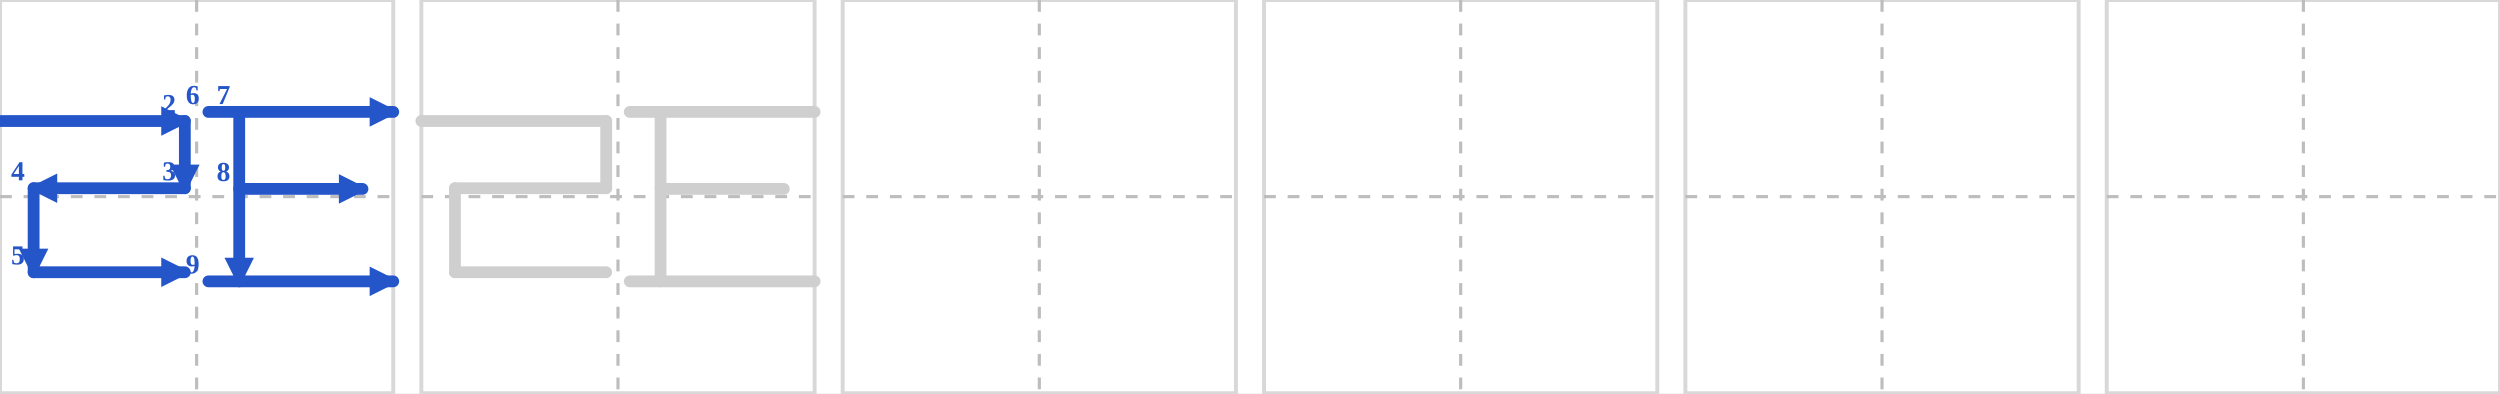
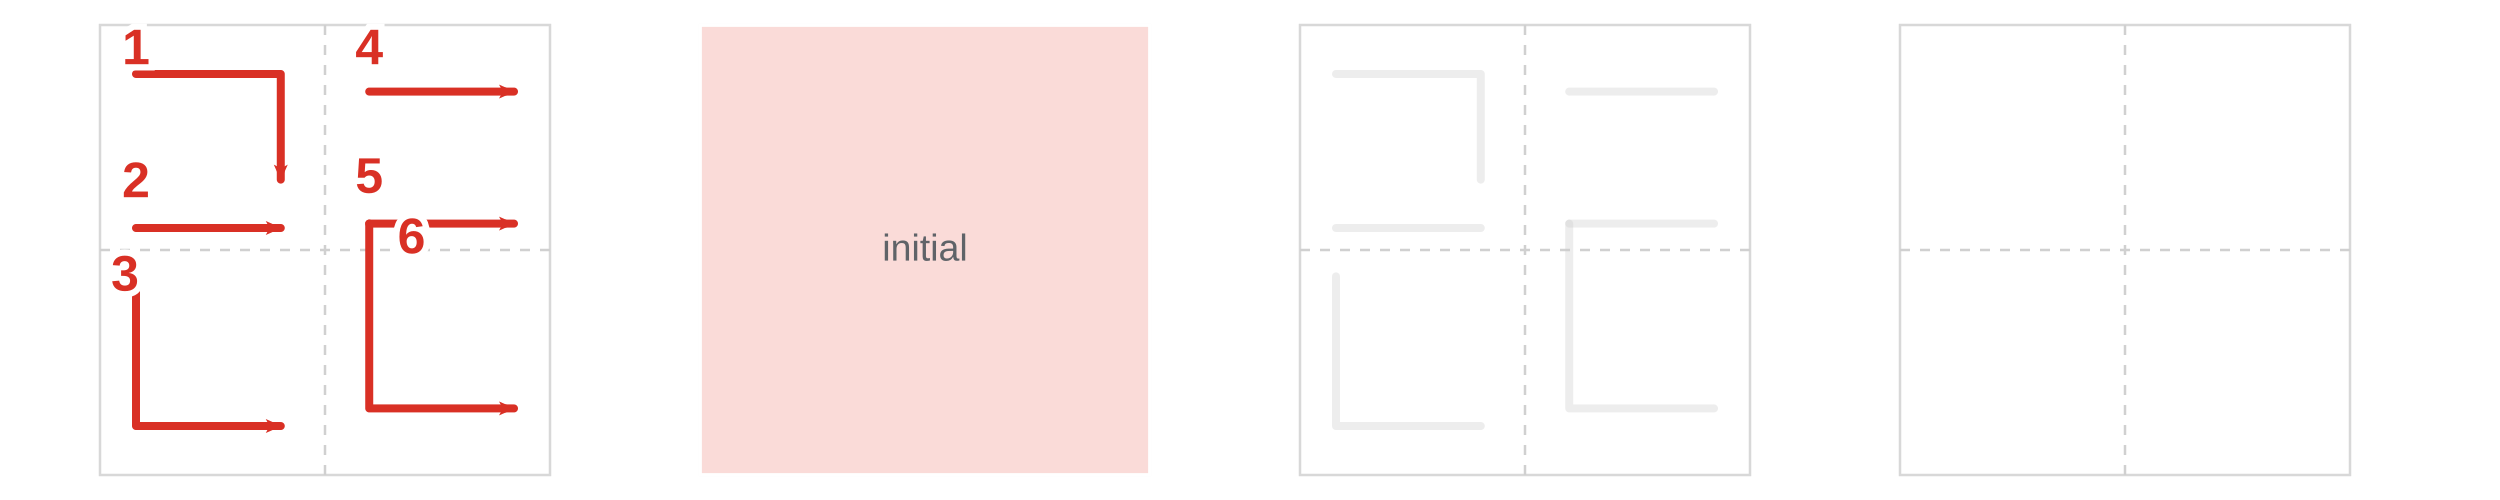
- <svg xmlns="http://www.w3.org/2000/svg" width="890" height="140" viewBox="0 0 890 140">
-   <rect x="0" y="0" width="890" height="140" fill="#ffffff" />
+ <svg xmlns="http://www.w3.org/2000/svg" width="1000" height="200" viewBox="0 0 1000 200">
+   <rect x="0" y="0" width="1000" height="200" fill="#ffffff" />
  <defs>
-     <marker id="arrow-I" viewBox="0 0 10 10" refX="8" refY="5" markerWidth="2.5" markerHeight="2.5" orient="auto-start-reverse">
-       <path d="M0,0 L10,5 L0,10 z" fill="#c0392b" />
+     <marker id="arrow-init" viewBox="0 0 7 7" refX="6" refY="3.5" markerWidth="7" markerHeight="7" markerUnits="userSpaceOnUse" orient="auto">
+       <path d="M0,0.7 L6.3,3.5 L0,6.3 L1.5,3.5 z" fill="#D93025" />
    </marker>
-     <marker id="arrow-M" viewBox="0 0 10 10" refX="8" refY="5" markerWidth="2.5" markerHeight="2.5" orient="auto-start-reverse">
-       <path d="M0,0 L10,5 L0,10 z" fill="#2456c9" />
+     <marker id="arrow-med" viewBox="0 0 7 7" refX="6" refY="3.5" markerWidth="7" markerHeight="7" markerUnits="userSpaceOnUse" orient="auto">
+       <path d="M0,0.7 L6.3,3.5 L0,6.3 L1.5,3.5 z" fill="#1A73E8" />
    </marker>
-     <marker id="arrow-F" viewBox="0 0 10 10" refX="8" refY="5" markerWidth="2.5" markerHeight="2.5" orient="auto-start-reverse">
-       <path d="M0,0 L10,5 L0,10 z" fill="#1a8f5e" />
+     <marker id="arrow-fin" viewBox="0 0 7 7" refX="6" refY="3.5" markerWidth="7" markerHeight="7" markerUnits="userSpaceOnUse" orient="auto">
+       <path d="M0,0.7 L6.3,3.5 L0,6.3 L1.5,3.5 z" fill="#1E8E3E" />
    </marker>
  </defs>
-   <g transform="translate(0,0) scale(1.4)">
-     <g>
-       <rect x="0" y="0" width="100" height="100" fill="#ffffff" stroke="#d8d8d8" stroke-width="1" />
-       <line x1="50.0" y1="0" x2="50.0" y2="100" stroke="#bdbdbd" stroke-width="0.8" stroke-dasharray="3,3" />
-       <line x1="0" y1="50.0" x2="100" y2="50.0" stroke="#bdbdbd" stroke-width="0.8" stroke-dasharray="3,3" />
-       <path d="M 0.00 30.77 L 47.00 30.77" fill="none" stroke="#2456c9" stroke-width="3" stroke-linecap="round" marker-end="url(#arrow-M)" />
-       <text x="-4.00" y="28.77" font-size="7" font-weight="700" text-anchor="middle" fill="#2456c9">1</text>
-       <path d="M 47.00 30.77 L 47.00 47.86" fill="none" stroke="#2456c9" stroke-width="3" stroke-linecap="round" marker-end="url(#arrow-M)" />
-       <text x="43.00" y="28.77" font-size="7" font-weight="700" text-anchor="middle" fill="#2456c9">2</text>
-       <path d="M 47.00 47.86 L 8.55 47.86" fill="none" stroke="#2456c9" stroke-width="3" stroke-linecap="round" marker-end="url(#arrow-M)" />
-       <text x="43.00" y="45.86" font-size="7" font-weight="700" text-anchor="middle" fill="#2456c9">3</text>
-       <path d="M 8.55 47.86 L 8.55 69.23" fill="none" stroke="#2456c9" stroke-width="3" stroke-linecap="round" marker-end="url(#arrow-M)" />
-       <text x="4.55" y="45.86" font-size="7" font-weight="700" text-anchor="middle" fill="#2456c9">4</text>
-       <path d="M 8.55 69.23 L 47.00 69.23" fill="none" stroke="#2456c9" stroke-width="3" stroke-linecap="round" marker-end="url(#arrow-M)" />
-       <text x="4.55" y="67.23" font-size="7" font-weight="700" text-anchor="middle" fill="#2456c9">5</text>
-       <path d="M 53.00 28.46 L 100.00 28.46" fill="none" stroke="#2456c9" stroke-width="3" stroke-linecap="round" marker-end="url(#arrow-M)" />
-       <text x="49.00" y="26.46" font-size="7" font-weight="700" text-anchor="middle" fill="#2456c9">6</text>
-       <path d="M 60.83 28.46 L 60.83 71.54" fill="none" stroke="#2456c9" stroke-width="3" stroke-linecap="round" marker-end="url(#arrow-M)" />
-       <text x="56.83" y="26.46" font-size="7" font-weight="700" text-anchor="middle" fill="#2456c9">7</text>
-       <path d="M 60.83 48.04 L 92.17 48.04" fill="none" stroke="#2456c9" stroke-width="3" stroke-linecap="round" marker-end="url(#arrow-M)" />
-       <text x="56.83" y="46.04" font-size="7" font-weight="700" text-anchor="middle" fill="#2456c9">8</text>
-       <path d="M 53.00 71.54 L 100.00 71.54" fill="none" stroke="#2456c9" stroke-width="3" stroke-linecap="round" marker-end="url(#arrow-M)" />
-       <text x="49.00" y="69.54" font-size="7" font-weight="700" text-anchor="middle" fill="#2456c9">9</text>
-     </g>
-   </g>
-   <g transform="translate(150,0) scale(1.4)">
-     <rect x="0" y="0" width="100" height="100" fill="#ffffff" stroke="#d8d8d8" stroke-width="1" />
-     <line x1="50" y1="0" x2="50" y2="100" stroke="#bdbdbd" stroke-width="0.8" stroke-dasharray="3,3" />
-     <line x1="0" y1="50" x2="100" y2="50" stroke="#bdbdbd" stroke-width="0.8" stroke-dasharray="3,3" />
-     <path d="M 0.00 30.77 L 47.00 30.77" fill="none" stroke="#cfcfcf" stroke-width="3" stroke-linecap="round" />
-     <path d="M 47.00 30.77 L 47.00 47.86" fill="none" stroke="#cfcfcf" stroke-width="3" stroke-linecap="round" />
-     <path d="M 47.00 47.86 L 8.55 47.86" fill="none" stroke="#cfcfcf" stroke-width="3" stroke-linecap="round" />
-     <path d="M 8.55 47.86 L 8.55 69.23" fill="none" stroke="#cfcfcf" stroke-width="3" stroke-linecap="round" />
-     <path d="M 8.55 69.23 L 47.00 69.23" fill="none" stroke="#cfcfcf" stroke-width="3" stroke-linecap="round" />
-     <path d="M 53.00 28.46 L 100.00 28.46" fill="none" stroke="#cfcfcf" stroke-width="3" stroke-linecap="round" />
-     <path d="M 60.83 28.46 L 60.83 71.54" fill="none" stroke="#cfcfcf" stroke-width="3" stroke-linecap="round" />
-     <path d="M 60.83 48.04 L 92.17 48.04" fill="none" stroke="#cfcfcf" stroke-width="3" stroke-linecap="round" />
-     <path d="M 53.00 71.54 L 100.00 71.54" fill="none" stroke="#cfcfcf" stroke-width="3" stroke-linecap="round" />
-   </g>
-   <g transform="translate(300,0) scale(1.4)">
-     <rect x="0" y="0" width="100" height="100" fill="#ffffff" stroke="#d8d8d8" stroke-width="1" />
-     <line x1="50" y1="0" x2="50" y2="100" stroke="#bdbdbd" stroke-width="0.8" stroke-dasharray="3,3" />
-     <line x1="0" y1="50" x2="100" y2="50" stroke="#bdbdbd" stroke-width="0.8" stroke-dasharray="3,3" />
-   </g>
-   <g transform="translate(450,0) scale(1.4)">
-     <rect x="0" y="0" width="100" height="100" fill="#ffffff" stroke="#d8d8d8" stroke-width="1" />
-     <line x1="50" y1="0" x2="50" y2="100" stroke="#bdbdbd" stroke-width="0.8" stroke-dasharray="3,3" />
-     <line x1="0" y1="50" x2="100" y2="50" stroke="#bdbdbd" stroke-width="0.8" stroke-dasharray="3,3" />
-   </g>
-   <g transform="translate(600,0) scale(1.4)">
-     <rect x="0" y="0" width="100" height="100" fill="#ffffff" stroke="#d8d8d8" stroke-width="1" />
-     <line x1="50" y1="0" x2="50" y2="100" stroke="#bdbdbd" stroke-width="0.8" stroke-dasharray="3,3" />
-     <line x1="0" y1="50" x2="100" y2="50" stroke="#bdbdbd" stroke-width="0.8" stroke-dasharray="3,3" />
-   </g>
-   <g transform="translate(750,0) scale(1.4)">
-     <rect x="0" y="0" width="100" height="100" fill="#ffffff" stroke="#d8d8d8" stroke-width="1" />
-     <line x1="50" y1="0" x2="50" y2="100" stroke="#bdbdbd" stroke-width="0.8" stroke-dasharray="3,3" />
-     <line x1="0" y1="50" x2="100" y2="50" stroke="#bdbdbd" stroke-width="0.8" stroke-dasharray="3,3" />
-   </g>
+   <rect x="40" y="10" width="180" height="180" fill="#ffffff" stroke="#d8d8d8" stroke-width="1" />
+   <line x1="130.0" y1="10" x2="130.0" y2="190" stroke="#d0d0d0" stroke-width="1" stroke-dasharray="4,4" />
+   <line x1="40" y1="100.0" x2="220" y2="100.0" stroke="#d0d0d0" stroke-width="1" stroke-dasharray="4,4" />
+   <path d="M 54.40 29.59 L 112.31 29.59 L 112.31 71.84" fill="none" stroke="#D93025" stroke-width="3.2" stroke-linecap="round" stroke-linejoin="round" opacity="1.0" marker-end="url(#arrow-init)" />
+   <text x="54.40" y="20.00" font-family="Arial, sans-serif" font-size="20" font-weight="700" text-anchor="middle" dominant-baseline="middle" paint-order="stroke fill" stroke="#FFFFFF" stroke-width="5" fill="#D93025">1</text>
+   <path d="M 54.40 91.20 L 112.31 91.20" fill="none" stroke="#D93025" stroke-width="3.2" stroke-linecap="round" stroke-linejoin="round" opacity="1.0" marker-end="url(#arrow-init)" />
+   <text x="54.40" y="73.20" font-family="Arial, sans-serif" font-size="20" font-weight="700" text-anchor="middle" dominant-baseline="middle" paint-order="stroke fill" stroke="#FFFFFF" stroke-width="5" fill="#D93025">2</text>
+   <path d="M 54.40 110.56 L 54.40 170.41 L 112.31 170.41" fill="none" stroke="#D93025" stroke-width="3.2" stroke-linecap="round" stroke-linejoin="round" opacity="1.0" marker-end="url(#arrow-init)" />
+   <text x="50.00" y="110.56" font-family="Arial, sans-serif" font-size="20" font-weight="700" text-anchor="middle" dominant-baseline="middle" paint-order="stroke fill" stroke="#FFFFFF" stroke-width="5" fill="#D93025">3</text>
+   <path d="M 147.69 36.63 L 205.60 36.63" fill="none" stroke="#D93025" stroke-width="3.2" stroke-linecap="round" stroke-linejoin="round" opacity="1.0" marker-end="url(#arrow-init)" />
+   <text x="147.69" y="20.00" font-family="Arial, sans-serif" font-size="20" font-weight="700" text-anchor="middle" dominant-baseline="middle" paint-order="stroke fill" stroke="#FFFFFF" stroke-width="5" fill="#D93025">4</text>
+   <path d="M 147.69 89.44 L 205.60 89.44" fill="none" stroke="#D93025" stroke-width="3.2" stroke-linecap="round" stroke-linejoin="round" opacity="1.0" marker-end="url(#arrow-init)" />
+   <text x="147.69" y="71.44" font-family="Arial, sans-serif" font-size="20" font-weight="700" text-anchor="middle" dominant-baseline="middle" paint-order="stroke fill" stroke="#FFFFFF" stroke-width="5" fill="#D93025">5</text>
+   <path d="M 147.69 89.44 L 147.69 163.37 L 205.60 163.37" fill="none" stroke="#D93025" stroke-width="3.2" stroke-linecap="round" stroke-linejoin="round" opacity="1.0" marker-end="url(#arrow-init)" />
+   <text x="164.60" y="95.61" font-family="Arial, sans-serif" font-size="20" font-weight="700" text-anchor="middle" dominant-baseline="middle" paint-order="stroke fill" stroke="#FFFFFF" stroke-width="5" fill="#D93025">6</text>
+   <rect x="280" y="10" width="180" height="180" fill="#ffffff" stroke="#d8d8d8" stroke-width="1" />
+   <rect x="280.00" y="10.00" width="180.00" height="180.00" fill="#FADBD8" stroke="#ffffff" stroke-width="1.5" />
+   <text x="370.00" y="100.00" font-family="Arial, sans-serif" font-size="15" text-anchor="middle" dominant-baseline="middle" fill="#5f6368">initial</text>
+   <rect x="520" y="10" width="180" height="180" fill="#ffffff" stroke="#d8d8d8" stroke-width="1" />
+   <line x1="610.0" y1="10" x2="610.0" y2="190" stroke="#d0d0d0" stroke-width="1" stroke-dasharray="4,4" />
+   <line x1="520" y1="100.0" x2="700" y2="100.0" stroke="#d0d0d0" stroke-width="1" stroke-dasharray="4,4" />
+   <path d="M 534.40 29.59 L 592.31 29.59 L 592.31 71.84" fill="none" stroke="#CCCCCC" stroke-width="3.2" stroke-linecap="round" stroke-linejoin="round" opacity="0.35" />
+   <path d="M 534.40 91.20 L 592.31 91.20" fill="none" stroke="#CCCCCC" stroke-width="3.2" stroke-linecap="round" stroke-linejoin="round" opacity="0.35" />
+   <path d="M 534.40 110.56 L 534.40 170.41 L 592.31 170.41" fill="none" stroke="#CCCCCC" stroke-width="3.2" stroke-linecap="round" stroke-linejoin="round" opacity="0.35" />
+   <path d="M 627.69 36.63 L 685.60 36.63" fill="none" stroke="#CCCCCC" stroke-width="3.2" stroke-linecap="round" stroke-linejoin="round" opacity="0.35" />
+   <path d="M 627.69 89.44 L 685.60 89.44" fill="none" stroke="#CCCCCC" stroke-width="3.2" stroke-linecap="round" stroke-linejoin="round" opacity="0.35" />
+   <path d="M 627.69 89.44 L 627.69 163.37 L 685.60 163.37" fill="none" stroke="#CCCCCC" stroke-width="3.2" stroke-linecap="round" stroke-linejoin="round" opacity="0.35" />
+   <rect x="760" y="10" width="180" height="180" fill="#ffffff" stroke="#d8d8d8" stroke-width="1" />
+   <line x1="850.0" y1="10" x2="850.0" y2="190" stroke="#d0d0d0" stroke-width="1" stroke-dasharray="4,4" />
+   <line x1="760" y1="100.0" x2="940" y2="100.0" stroke="#d0d0d0" stroke-width="1" stroke-dasharray="4,4" />
</svg>
